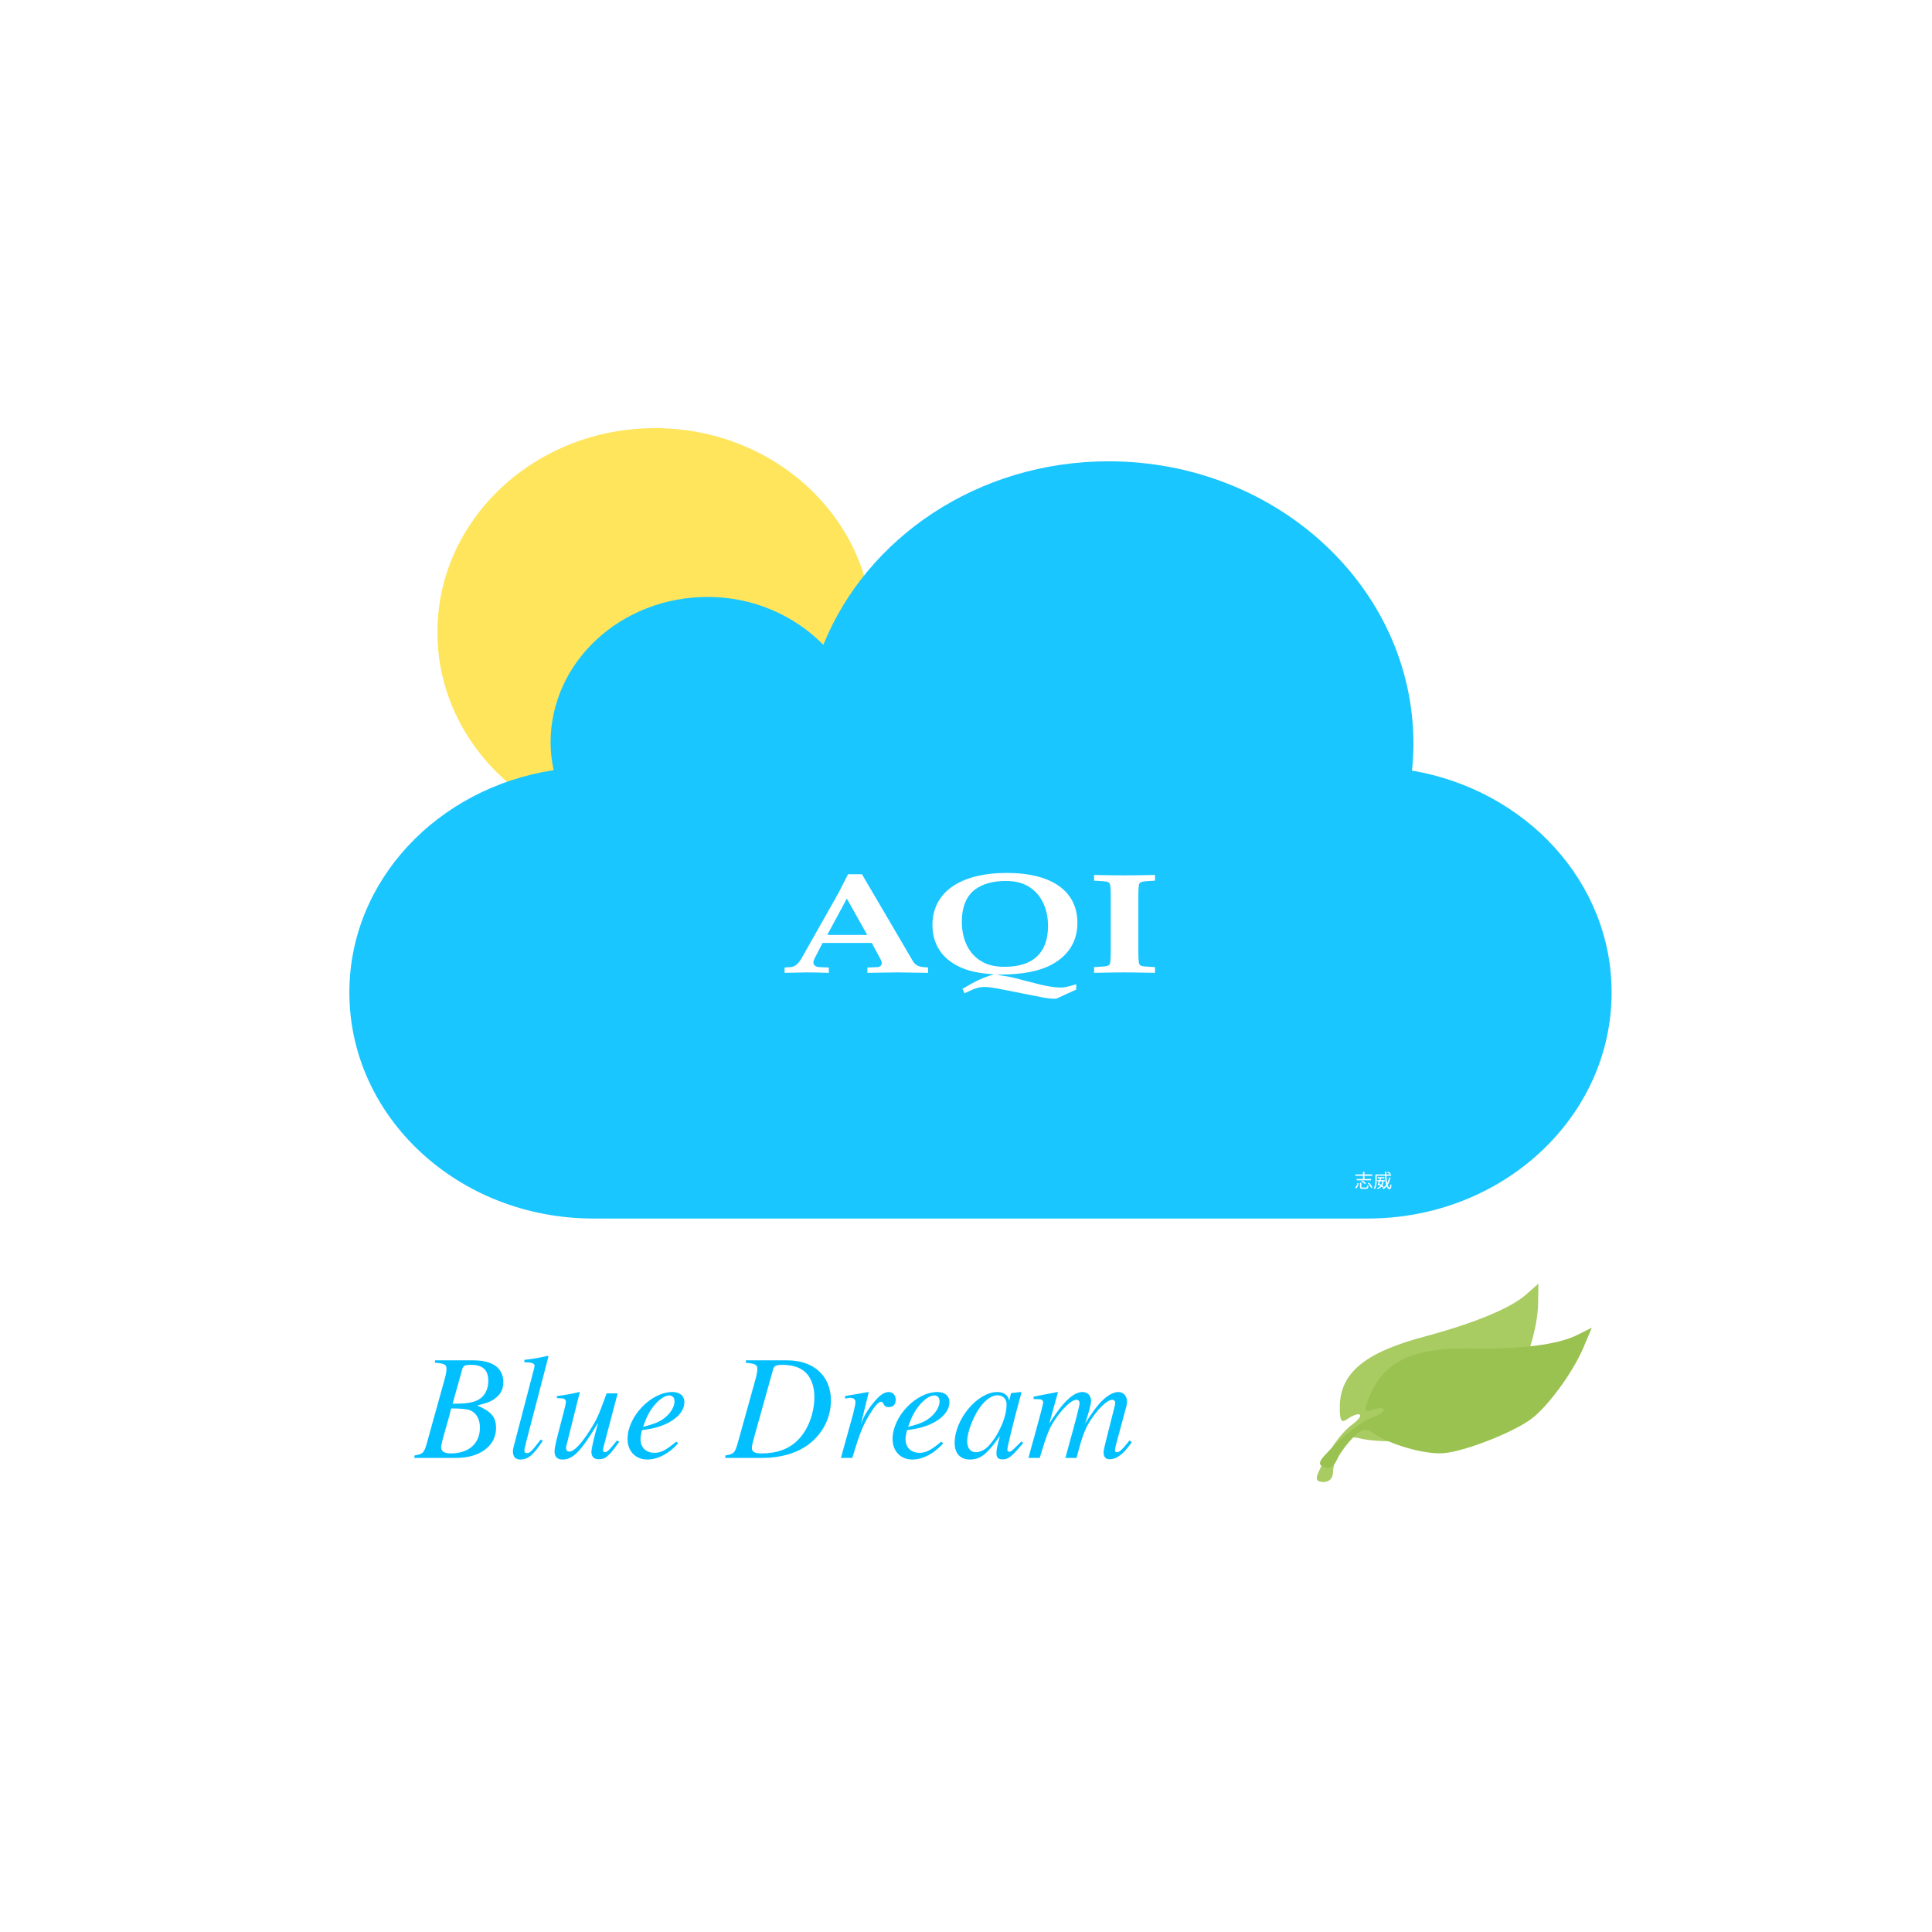
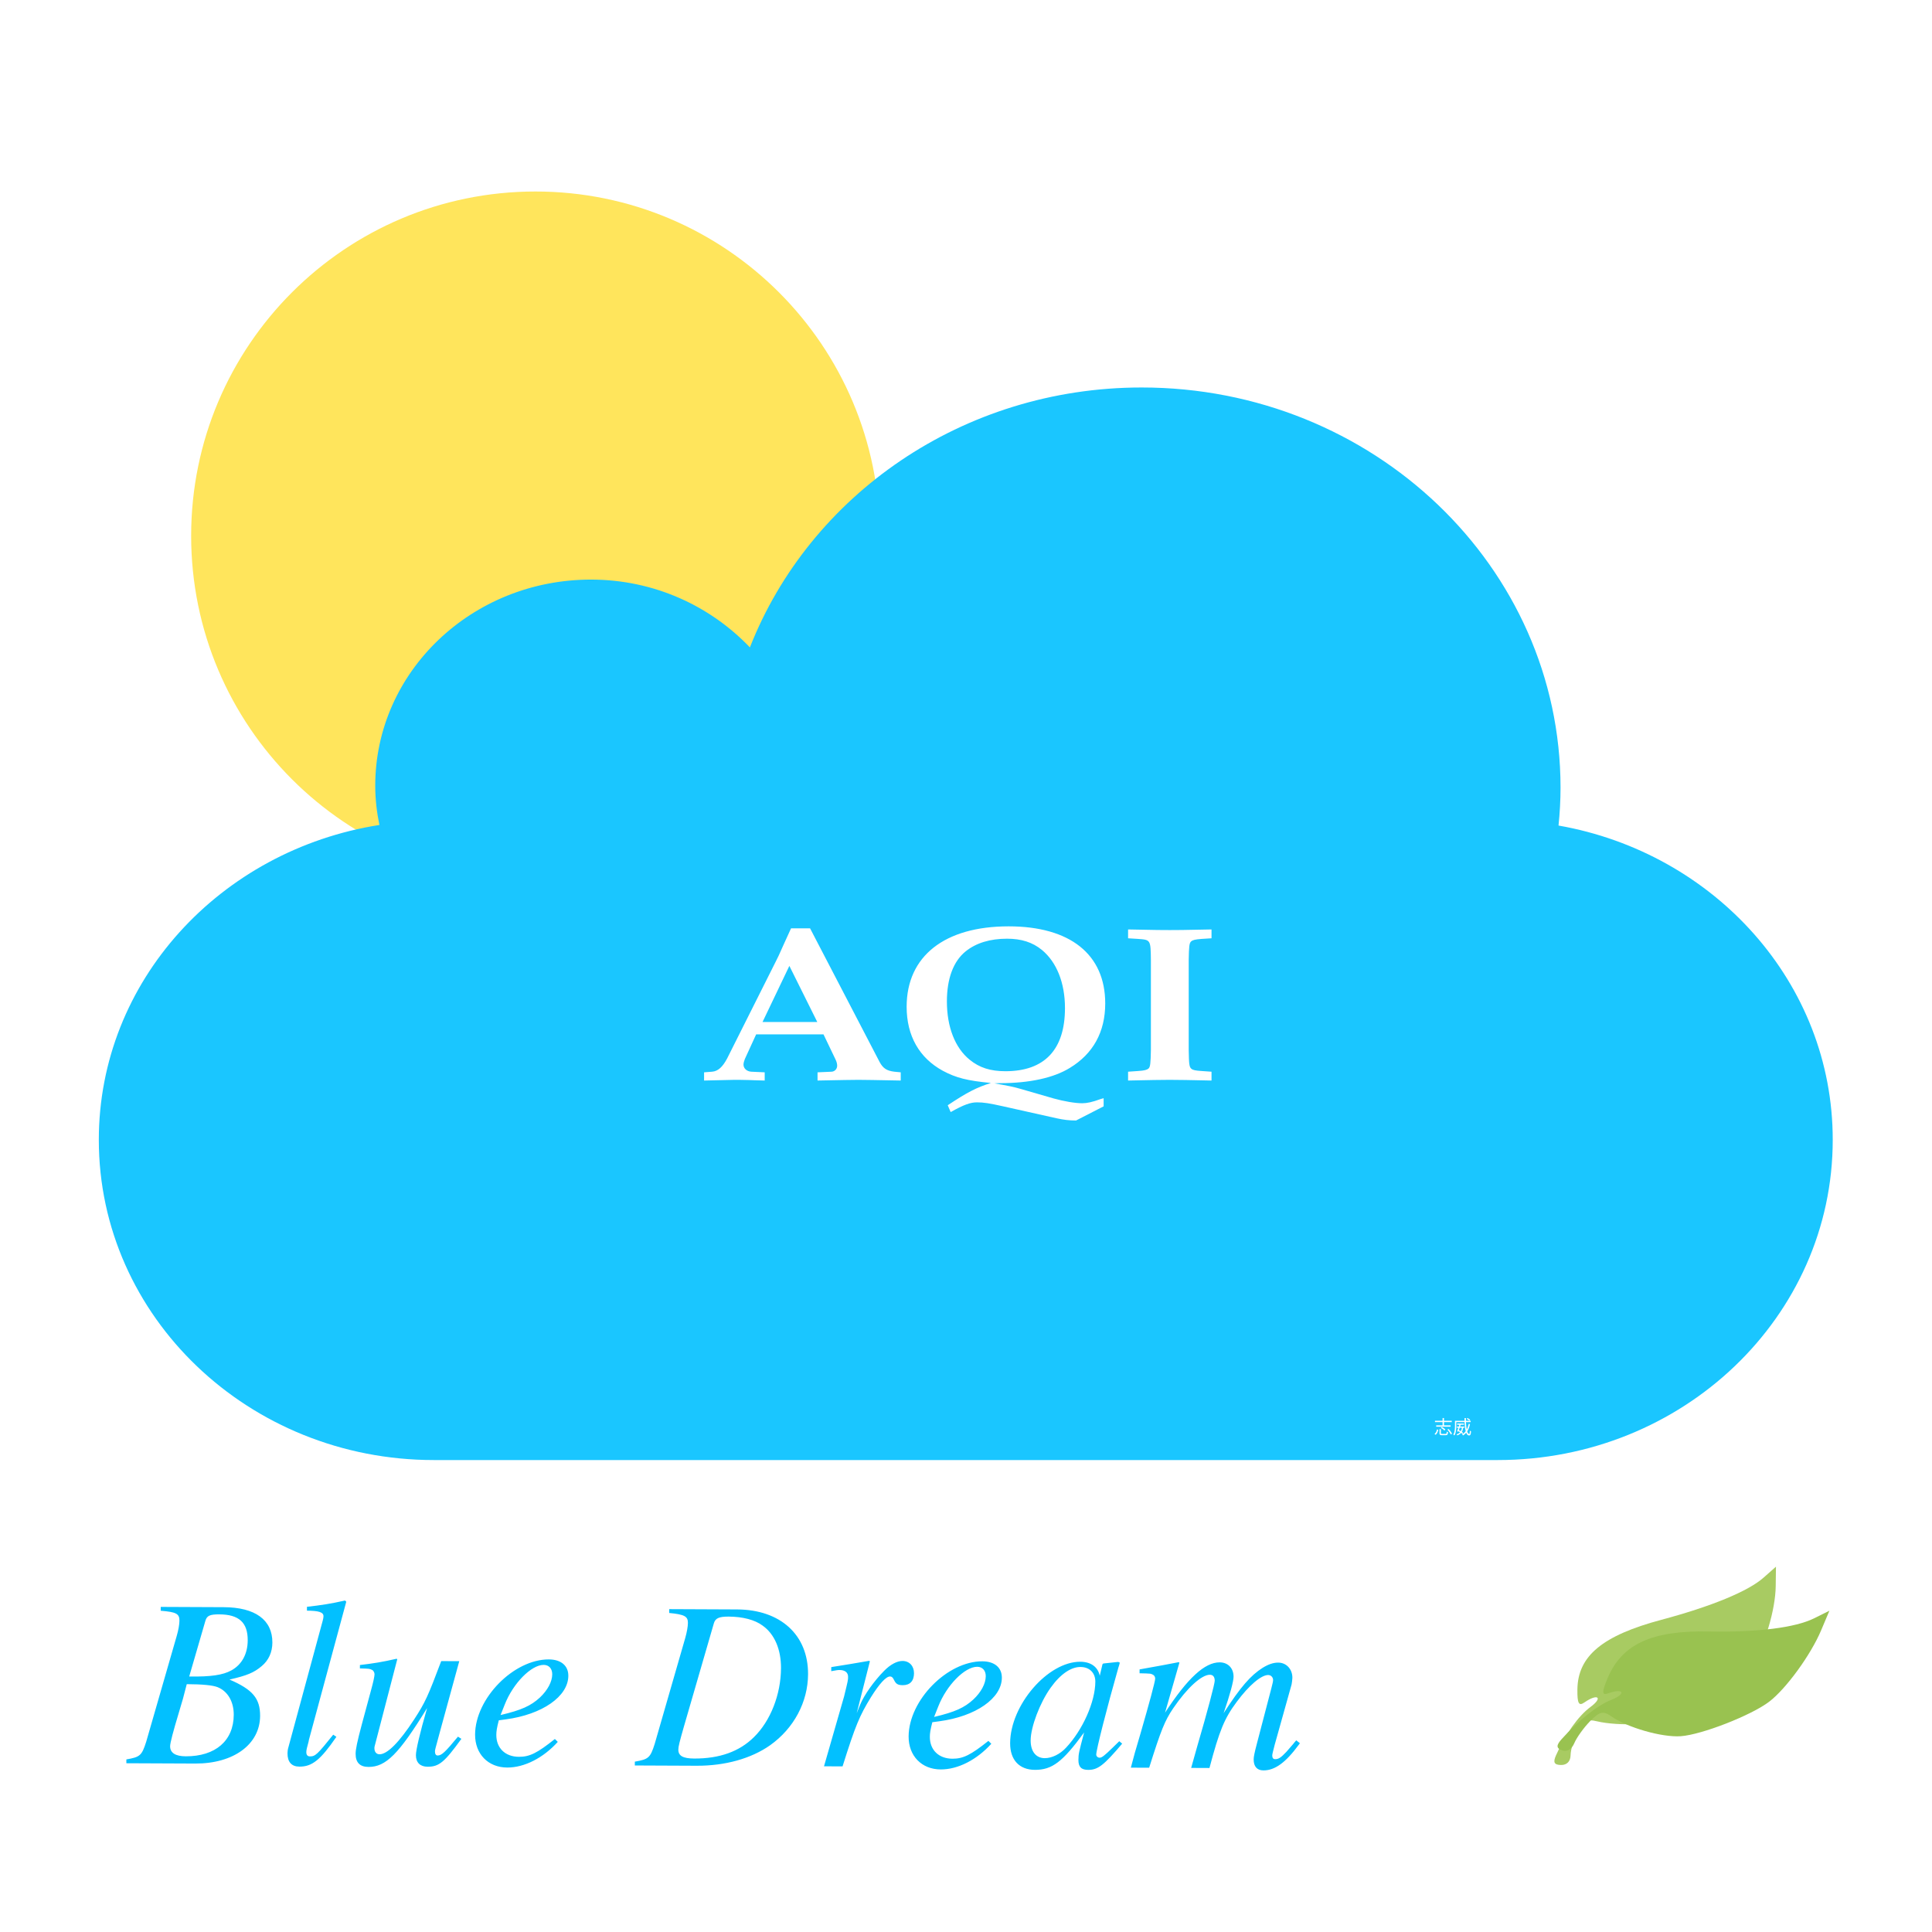
<svg xmlns="http://www.w3.org/2000/svg" height="2048" width="2048">
  <g>
    <rect fill="#fff" height="2050" id="canvas_background" width="2050" x="-1" y="-1" />
  </g>
  <g>
-     <ellipse cx="694.345" cy="670.178" fill="#ffe55c" id="svg_5" rx="230.67" ry="216.337" stroke="null" stroke-width="1.5" />
-     <path d="m1496.76,816.837c0.983,-9.345 1.551,-18.785 1.551,-28.321c0,-165.424 -144.687,-299.507 -323.194,-299.507c-138.534,0 -256.383,80.939 -302.354,194.512c-30.458,-30.957 -73.895,-50.748 -122.658,-50.748c-91.942,0 -166.458,69.054 -166.458,154.258c0,10.063 1.189,19.887 3.206,29.376c-122.658,18.737 -216.514,116.736 -216.514,235.676c0,132.358 115.781,239.606 258.555,239.606l820.912,0c142.826,0 258.555,-107.248 258.555,-239.606c0.052,-117.455 -91.27,-214.735 -211.601,-235.245z" fill="#1ac6ff" id="svg_4" stroke="null" stroke-width="1.5" />
-     <text fill="#00bfff" font-family="Georgia, Times, 'Times New Roman', serif" font-size="90" font-style="italic" font-weight="normal" id="svg_8" opacity="0.99" stroke="null" stroke-width="0" text-anchor="start" transform="matrix(1.757755,0,0,1.759547,-621.2416,-1506.131) " x="604.065" y="1734.29" xml:space="preserve">Blue Dream</text>
-     <text fill="#ffffff" font-family="'Palatino Linotype', 'Book Antiqua', Palatino, serif" font-size="50" font-weight="bold" id="svg_9" stroke="null" stroke-width="0" text-anchor="start" transform="matrix(4.15303,0,0,3.033704,-2700.824,-2016.621) " x="849.383" y="1004.517" xml:space="preserve">AQI</text>
+     <ellipse cx="567.63" cy="568" fill="#ffe55c" id="svg_5" rx="365" ry="365" stroke="null" stroke-width="1.5" />
+     <path d="m1652.098,875.107c1.35,-13.236 2.131,-26.608 2.131,-40.116c0,-234.317 -198.755,-424.241 -443.967,-424.241c-190.302,0 -352.19,114.647 -415.34,275.519c-41.839,-43.85 -101.509,-71.883 -168.494,-71.883c-126.3,0 -228.661,97.813 -228.661,218.501c0,14.255 1.634,28.17 4.404,41.61c-168.494,26.54 -297.422,165.352 -297.422,333.827c0,187.48 159.047,339.393 355.173,339.393l1127.675,0c196.198,0 355.173,-151.912 355.173,-339.393c0.071,-166.37 -125.376,-304.164 -290.674,-333.216z" fill="#1ac6ff" id="svg_4" stroke="null" stroke-width="1.5" />
+     <text fill="#00bfff" font-family="Georgia, Times, 'Times New Roman', serif" font-size="90" font-style="italic" font-weight="normal" id="svg_8" opacity="0.99" stroke="null" stroke-width="0" text-anchor="start" transform="rotate(0.2513194 828.1998,1783.095) matrix(2.875191,0,0,2.822726,-1133.759,-3541.205) " x="441.763" y="1917.778" xml:space="preserve">Blue Dream</text>
+     <text fill="#ffffff" font-family="'Palatino Linotype', 'Book Antiqua', Palatino, serif" font-size="50" font-weight="bold" id="svg_9" stroke="null" stroke-width="0" text-anchor="start" transform="matrix(5.689374,0,0,4.682488,-4005.922,-3721.922) " x="834.085" y="1039.319" xml:space="preserve">AQI</text>
    <g id="svg_10" stroke="null">
-       <path d="m1397.544,1560.783c10.073,-22.665 23.709,-41.806 36.532,-51.28c13.738,-10.151 7.758,-14.682 -6.405,-4.853c-5.959,4.135 -7.607,1.069 -7.417,-13.798c0.453,-35.471 26.598,-57.143 89.053,-73.815c52.846,-14.107 91.879,-30.189 108.161,-44.565l13.268,-11.714l-0.263,20.626c-0.326,25.504 -11.948,63.915 -24.487,80.929c-13.302,18.049 -58.529,51.142 -80.615,58.988c-19.787,7.029 -61.877,8.711 -84.292,3.367c-11.17,-2.663 -14.751,-0.758 -20.706,11.017c-3.96,7.83 -7.262,18.995 -7.336,24.81c-0.084,6.602 -3.86,10.534 -10.052,10.467c-7.354,-0.079 -8.76,-2.709 -5.44,-10.18l-0,0z" fill="#a8cb62" id="svg_16" stroke="null" stroke-width="1.5" />
-       <path d="m1403.615,1543.466c18.127,-20.179 37.836,-35.726 52.803,-41.651c16.035,-6.348 12.8,-12.712 -3.465,-6.816c-6.843,2.48 -6.974,-1.127 -0.59,-16.234c15.231,-36.043 46.733,-50.525 107.296,-49.327c51.245,1.014 91.466,-4.013 111.452,-13.928l16.286,-8.08l-8.857,20.958c-10.951,25.915 -36.997,61.701 -54.875,75.398c-18.966,14.53 -71.619,35.1 -93.852,36.665c-19.919,1.402 -56.736,-9.149 -73.732,-21.13c-8.47,-5.971 -12.339,-5.072 -22.376,5.202c-6.675,6.831 -14.179,17.256 -16.676,23.165c-2.835,6.708 -7.719,9.618 -13.005,7.746c-6.277,-2.224 -6.383,-5.316 -0.408,-11.967l-0,-0z" fill="#99c250" id="svg_17" stroke="null" stroke-width="1.5" />
+       <path d="m1649.401,1860.783c10.073,-22.665 23.709,-41.806 36.532,-51.28c13.738,-10.151 7.758,-14.682 -6.405,-4.853c-5.959,4.135 -7.607,1.069 -7.417,-13.798c0.453,-35.471 26.598,-57.143 89.053,-73.815c52.846,-14.107 91.879,-30.189 108.161,-44.565l13.268,-11.714l-0.263,20.626c-0.326,25.504 -11.948,63.915 -24.487,80.929c-13.302,18.049 -58.529,51.142 -80.615,58.988c-19.787,7.029 -61.877,8.711 -84.292,3.367c-11.17,-2.663 -14.751,-0.758 -20.706,11.017c-3.96,7.83 -7.262,18.995 -7.336,24.81c-0.084,6.602 -3.86,10.534 -10.052,10.467c-7.354,-0.079 -8.76,-2.709 -5.44,-10.18l-0,0z" fill="#a8cb62" id="svg_16" stroke="null" stroke-width="1.5" />
+       <path d="m1655.472,1843.466c18.127,-20.179 37.836,-35.726 52.803,-41.651c16.035,-6.348 12.8,-12.712 -3.465,-6.816c-6.843,2.48 -6.974,-1.127 -0.59,-16.234c15.231,-36.043 46.733,-50.525 107.296,-49.327c51.245,1.014 91.466,-4.013 111.452,-13.928l16.286,-8.08l-8.857,20.958c-10.951,25.915 -36.997,61.701 -54.875,75.398c-18.966,14.53 -71.619,35.1 -93.852,36.665c-19.919,1.402 -56.736,-9.149 -73.732,-21.13c-8.47,-5.971 -12.339,-5.072 -22.376,5.202c-6.675,6.831 -14.179,17.256 -16.676,23.165c-2.835,6.708 -7.72,9.618 -13.005,7.746c-6.277,-2.224 -6.383,-5.316 -0.408,-11.967l-0,-0z" fill="#99c250" id="svg_17" stroke="null" stroke-width="1.5" />
    </g>
-     <text fill="#ffffff" font-family="'Shadows Into Light', serif" font-size="20" id="svg_19" stroke="null" stroke-opacity="null" stroke-width="0" text-anchor="start" x="1435.676" y="1258.849" xml:space="preserve">志威</text>
+     <text fill="#ffffff" font-family="'Shadows Into Light', serif" font-size="20" id="svg_19" stroke="null" stroke-opacity="null" stroke-width="0" text-anchor="start" x="1520" y="1520" xml:space="preserve">志威</text>
  </g>
</svg>
